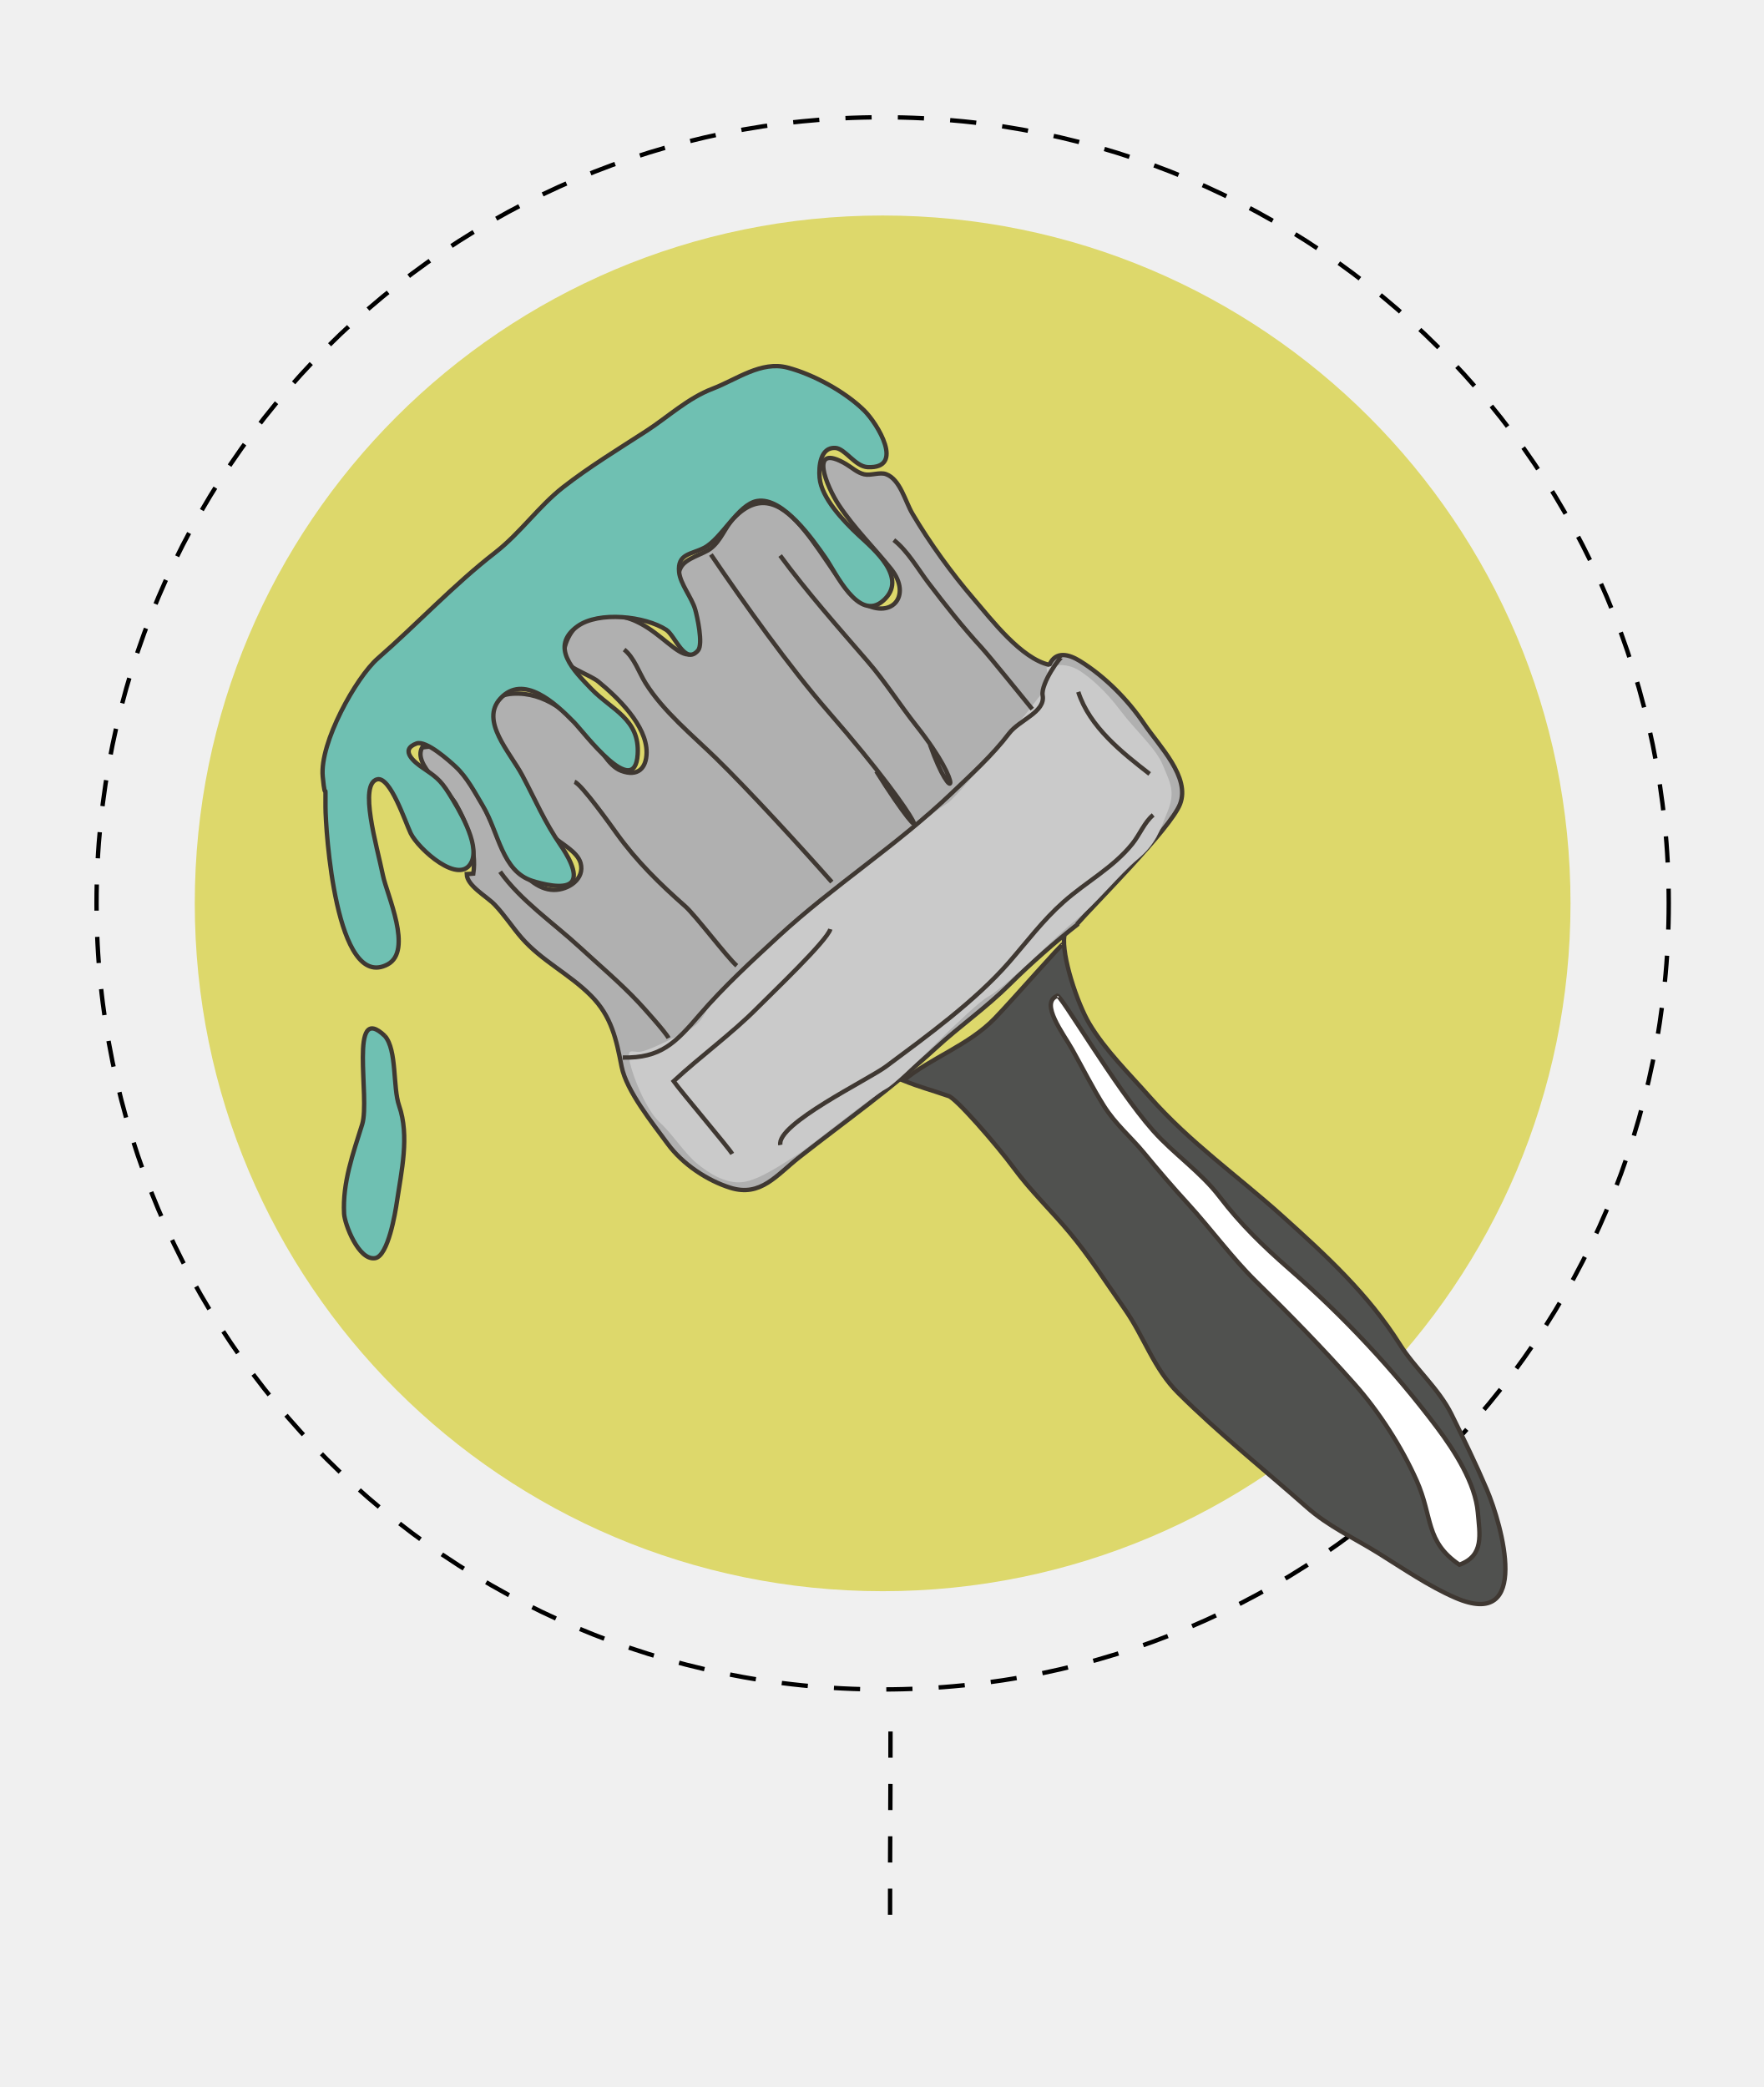
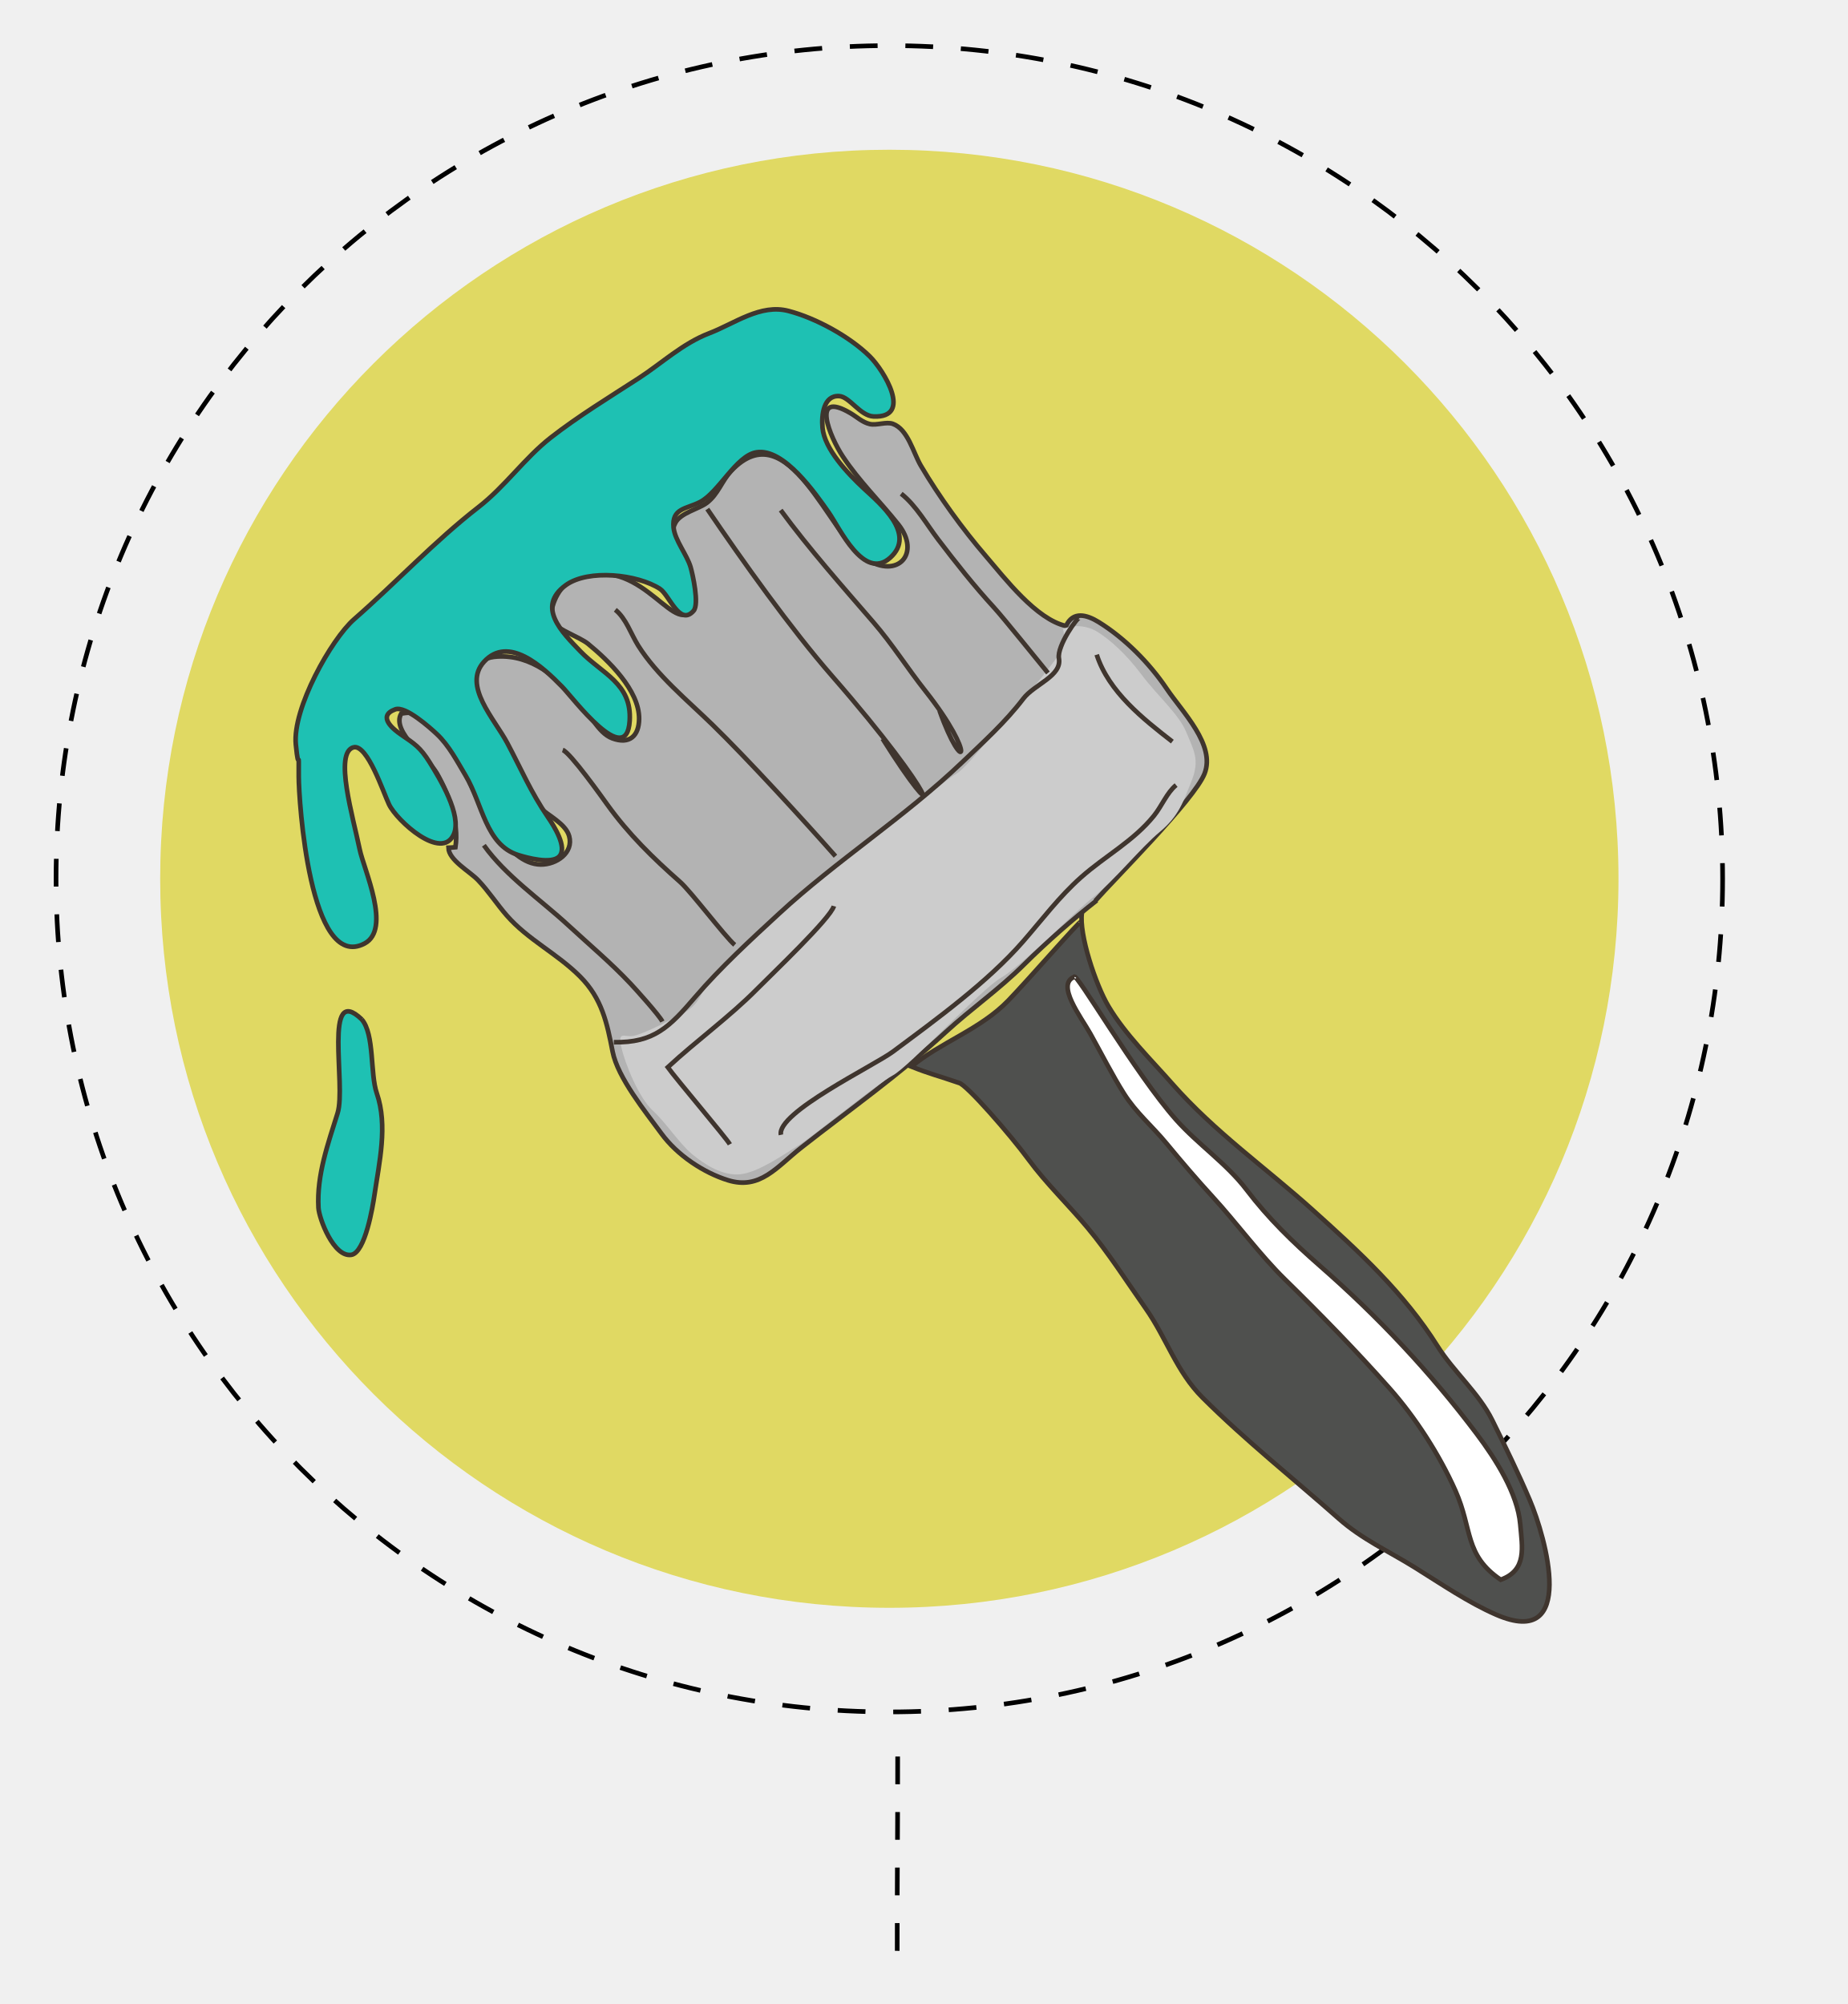
- <svg xmlns="http://www.w3.org/2000/svg" version="1.1" id="Capa_1" x="0px" y="0px" width="404px" height="478px" viewBox="0 0 404 478" enable-background="new 0 0 404 478" xml:space="preserve">
-   <path fill="none" stroke="#000000" stroke-miterlimit="10" stroke-dasharray="6" d="M382.191,206.902  c0,99.433-80.607,180.04-180.039,180.04c-99.436,0-180.043-80.607-180.043-180.04c0-99.434,80.607-180.044,180.043-180.044  C301.584,26.858,382.191,107.469,382.191,206.902z" />
-   <path fill="#DDD86B" d="M359.691,206.902c0,87.007-70.533,157.541-157.539,157.541c-87.01,0-157.544-70.534-157.544-157.541  c0-87.008,70.534-157.545,157.544-157.545C289.158,49.357,359.691,119.895,359.691,206.902z" />
+ <svg xmlns="http://www.w3.org/2000/svg" version="1.1" id="Capa_1" x="0px" y="0px" width="399.12px" height="433.06px" viewBox="0 0 399.12 433.06" style="enable-background:new 0 0 399.12 433.06;" xml:space="preserve">
+   <style type="text/css">
+ 
+ 	.st0{fill:#E0D963;}
+ 	.st1{fill:#FFFFFF;stroke:#3F352E;stroke-miterlimit:10;}
+ 	.st2{fill:none;stroke:#000000;stroke-miterlimit:10;stroke-dasharray:6;}
+ 	.st3{fill:#1EC1B3;stroke:#3F352E;stroke-miterlimit:10;}
+ 	.st4{fill:#CCCCCC;}
+ 	.st5{fill:none;stroke:#3F352E;stroke-miterlimit:10;}
+ 	.st6{fill:#B3B3B3;stroke:#3F352E;stroke-miterlimit:10;}
+ 	.st7{fill:#4F504E;stroke:#3F352E;stroke-miterlimit:10;}
+ 
+ </style>
+   <path class="st2" d="M372.191,189.902c0,99.433-80.607,180.04-180.039,180.04c-99.436,0-180.043-80.607-180.043-180.04  c0-99.434,80.607-180.044,180.043-180.044C291.584,9.858,372.191,90.469,372.191,189.902z" />
+   <path class="st0" d="M349.691,189.902c0,87.007-70.533,157.541-157.539,157.541c-87.01,0-157.544-70.534-157.544-157.541  c0-87.008,70.534-157.545,157.544-157.545C279.158,32.357,349.691,102.895,349.691,189.902z" />
  <g>
-     <path fill="#B0B0B0" stroke="#3F3832" stroke-miterlimit="10" d="M246.658,211.667c3.947-4.52,21.379-21.856,23.592-27.47   c2.447-6.191-4.742-13.27-8.18-18.372c-3.771-5.599-9.088-10.934-14.697-14.401c-2.568-1.586-5.568-2.43-7.037,0.855   c-6.455-1.427-13.211-10.311-17.381-15.165c-4.938-5.745-10.047-12.782-13.994-19.478c-1.676-2.847-2.777-7.83-6.029-9.035   c-1.426-0.533-3.496,0.382-5,0.035c-1.609-0.369-2.803-1.546-4.188-2.357c-8.726-5.123-4.407,5.211-1.634,9.386   c3.6,5.418,7.894,9.547,11.958,14.627c4.977,6.221-0.012,12.019-7.045,7.454c-7.885-5.114-16.609-32.059-29.017-19.006   c-2.054,2.161-2.821,5.05-5.3,6.936c-1.727,1.314-5.599,2.121-6.775,4.276c-1.683,3.09,0.972,6.485,2.053,9.407   c1.208,3.268,1.663,6.025,1.474,9.645c-4.525,5.134-11.784-13.877-26.596-6.169c-2.165,1.128-4.75,6.202-3.276,8.742   c0.828,1.427,5.757,3.146,7.462,4.545c4.348,3.556,11.108,10.035,11.041,16.238c-0.04,3.621-2.035,5.597-5.808,4.185   c-3.157-1.183-5.047-5.788-7.265-8.178c-4.591-4.956-10.165-9.92-17.565-9.488c-8.643,0.504-3.315,10.232-1.347,15.524   c2.439,6.561,5.195,12.117,10.423,17.045c1.865,1.756,5.698,3.541,6.446,6.222c1.008,3.619-2.767,6.178-6.126,6.15   c-7.444-0.065-13.032-12.588-15.639-18.365c-3.013-6.68-4.701-16.007-14.522-14.248c-2.235,3.956,5.84,9.639,7.712,12.912   c2.543,4.451,4.804,10.649,4.005,15.961c-0.49,0.035-1.025,0.112-1.512,0.123c0.074,2.68,4.561,5.08,6.394,6.993   c2.283,2.385,4.092,5.219,6.199,7.632c4.594,5.26,10.864,8.207,15.84,13.194c4.768,4.774,5.835,10.098,7.037,16.239   c1.101,5.617,7.112,13.008,10.529,17.68c3.482,4.759,9.168,8.473,14.38,10.101c6.979,2.179,10.587-2.921,15.864-7.055   c10.596-8.308,21.247-15.808,31.147-24.911c5.652-5.193,11.49-9.189,17.039-14.707c4.758-4.734,10.508-9.773,15.635-13.789" />
-     <path fill="#CACACA" d="M239.662,152.928c0,0,0.918,3.215-0.459,5.051c-1.379,1.837-5.512,7.35-6.891,8.5   c-1.379,1.147-13.09,16.304-15.615,17.681c-2.527,1.381-30.549,23.197-32.614,25.034c-2.068,1.839-18.832,16.535-20.672,19.292   c-1.835,2.755-2.065,5.512-5.97,7.578c-3.902,2.066-8.955,4.593-10.794,4.825c-1.838,0.228-3.193-1.156-2.4,2.406   c0.793,3.563,3.777,10.913,6.764,13.669c2.986,2.754,5.744,7.119,8.497,9.416c2.758,2.298,6.661,4.823,10.564,4.365   c3.905-0.462,9.417-4.365,12.403-6.202c2.985-1.838,16.993-13.321,20.44-15.158c3.445-1.838,19.291-18.832,23.426-21.128   c4.135-2.299,15.615-14.011,19.977-17.457c4.367-3.443,10.107-10.562,14.242-14.008c4.133-3.445,5.053-6.432,6.891-11.023   c1.84-4.595,0.457-6.662-1.146-10.564c-1.611-3.905-6.203-7.809-9.65-12.402c-3.443-4.591-6.887-7.578-9.414-9.188   C244.715,152.009,241.729,152.009,239.662,152.928z" />
-     <path fill="#50514F" stroke="#3F3832" stroke-miterlimit="10" d="M243.758,214.27c-0.672,4.614,2.973,15.552,5.729,20.179   c3.635,6.102,9.154,11.48,13.801,16.758c9.199,10.453,20.18,18.126,30.344,27.272c10.133,9.118,19.715,17.914,26.961,29.422   c3.484,5.534,8.932,10.137,11.838,16.019c2.848,5.764,5.576,11.342,8.078,17.21c3.469,8.134,10.324,32.452-7.266,24.786   c-6.01-2.618-11.832-6.627-17.633-10.235c-5.568-3.465-11.342-6.063-16.361-10.51c-9.75-8.634-20.059-16.811-29.416-26.136   c-5.631-5.61-7.785-12.854-12.244-19.211c-4.168-5.942-8.037-12.032-12.654-17.567c-4.102-4.916-8.896-9.499-12.699-14.676   c-3.926-5.348-13.473-16.304-15.041-16.569c-4.52-1.566-6.205-1.897-10.266-3.52c6.186-5.2,14.896-8.029,20.914-14.27   c4.5-4.663,15.635-17.48,15.621-16.94" />
-     <path fill="#6FC0B2" stroke="#3F3832" stroke-miterlimit="10" d="M88.156,237.283c-8.4-8.046-3.33,14.224-5.207,20.235   c-2.06,6.604-4.531,13.363-4.142,20.472c0.128,2.331,3.286,10.767,7.1,10.175c3.009-0.463,4.652-10.569,4.986-12.854   c1.04-7.068,2.934-15.088,0.515-22.059C89.938,249.022,90.95,240.53,88.156,237.283" />
-     <path fill="#6FC0B2" stroke="#3F3832" stroke-miterlimit="10" d="M86.4,178.488c-4.278,1.129-0.12,15.087,1.307,22.029   c0.904,4.404,6.949,17.254,1.057,20.375c-11.883,6.293-14.217-31.128-14.217-36.065c0-7.47,0.057,0.104-0.629-6.943   c-0.758-7.775,7.697-22.792,12.586-27.062c9.038-7.897,17.418-16.887,26.871-24.228c5.782-4.488,9.948-10.582,15.597-15.005   c5.891-4.608,12.804-8.825,19.026-12.854c4.972-3.221,9.495-7.517,15.228-9.714c5.553-2.126,11.068-6.413,17.148-4.823   c5.874,1.54,13.166,5.494,17.554,9.827c3.049,3.012,9.357,13.343,0.822,12.97c-2.921-0.127-5.174-4.269-7.448-4.401   c-3.398-0.192-3.825,4.147-3.585,6.854c0.407,4.562,5.385,9.838,8.968,13.163c3.477,3.23,11.387,9.791,5.637,14.926   c-5.697,5.089-10.939-6.478-13.276-9.804c-2.785-3.966-9.656-13.99-15.637-12.983c-4.365,0.732-8.119,8.642-12.154,10.733   c-3.012,1.557-6.124,1.294-5.721,5.527c0.263,2.748,2.9,5.846,3.685,8.578c0.431,1.491,1.896,7.962,0.639,9.406   c-3.005,3.448-5.244-3.434-7.273-4.749c-4.827-3.131-15.462-4.33-20.346-0.789c-6.42,4.656-0.859,10.118,3.166,14.3   c4.661,4.842,11.147,6.9,10.642,15.015c-0.658,10.593-12.255-4.975-14.603-7.374c-4.244-4.334-11.601-11.167-16.866-5.394   c-4.689,5.138,2.224,12.291,5.036,17.578c2.986,5.601,5.054,10.588,8.786,16.022c1.247,1.818,4.285,6.559,2.427,8.479   c-1.69,1.742-6.984,0.278-8.874-0.317c-7.015-2.208-7.69-11.011-11.357-17.169c-1.829-3.072-3.612-6.521-6.209-8.958   c-1.495-1.398-6.796-6.16-8.996-5.348c-4.066,1.497-0.232,4.431,1.227,5.43c2.976,2.046,4.15,2.725,6.227,6.046   c2.101,3.364,7.014,11.413,5.21,15.515c-2.595,5.895-12.314-2.901-14.001-6.444C92.801,188.213,89.397,177.826,86.4,178.488" />
-     <path fill="none" stroke="#3F3832" stroke-miterlimit="10" d="M190.168,212.805c-0.717,2.633-13.316,14.608-16.658,17.984   c-5.858,5.921-13.021,11.095-19.229,16.844c1.773,2.481,12.739,15.409,13.418,16.65" />
-     <path fill="none" stroke="#3F3832" stroke-miterlimit="10" d="M178.729,262.238c-1.017-4.758,20.195-14.996,24.197-17.977   c9.393-6.994,20.455-15.022,28.117-23.806c4.115-4.717,7.785-9.66,12.541-13.88c5.283-4.682,11.316-7.812,15.74-13.29   c1.689-2.094,2.811-5.017,4.789-6.627" />
-     <path fill="none" stroke="#3F3832" stroke-miterlimit="10" d="M246.955,158.472c2.574,8.032,10.09,13.931,16.342,18.791" />
-     <path fill="#FFFFFF" stroke="#3F3832" stroke-miterlimit="10" d="M242.102,228.113c-4.023,1.598,1.488,8.712,3.471,12.25   c2.32,4.142,4.758,8.977,7.258,12.936c2.641,4.184,6.037,6.966,9.15,10.729c3.357,4.062,6.537,7.787,10.1,11.676   c5.049,5.513,10.268,12.59,15.459,17.67c7.705,7.54,15.455,15.477,22.719,23.668c5.561,6.267,10.766,14.367,14.201,22.087   c3.725,8.366,1.893,13.884,9.781,19.248c5.742-2.078,4.65-7.007,4.227-11.98c-0.57-6.675-5.324-14.108-9.418-19.55   c-9.982-13.267-21.291-25.295-33.877-36.305c-5.895-5.158-11.082-10.186-15.842-16.434c-4.338-5.694-10.477-9.79-15.229-15.136   C255.369,249.147,242.281,226.635,242.102,228.113" />
-     <path fill="none" stroke="#3F3832" stroke-miterlimit="10" d="M142.63,242.219c8.677,0.18,12.055-3.325,17.614-9.806   c5.479-6.383,11.977-12.343,18.075-17.974c12.48-11.52,27.069-20.786,39.54-32.684c4.566-4.357,9.4-8.725,13.244-13.777   c2.367-3.109,8.373-4.886,7.691-8.702c-0.48-2.691,4.16-9.223,4.568-8.846" />
-     <path fill="none" stroke="#3F3832" stroke-miterlimit="10" d="M131.581,179.065c1.63,0.548,8.684,10.482,9.682,11.87   c4.575,6.351,9.832,11.492,15.678,16.646c2.326,2.05,9.659,11.763,11.799,13.61" />
-     <path fill="none" stroke="#3F3832" stroke-miterlimit="10" d="M114.542,199.655c4.712,6.631,12.208,11.729,18.218,17.276   c4.515,4.168,9.27,8.168,13.449,12.613c1.083,1.149,6.264,6.888,6.909,8.212" />
-     <path fill="none" stroke="#3F3832" stroke-miterlimit="10" d="M142.941,148.773c2.331,1.855,3.386,5.251,4.943,7.729   c4.08,6.482,10.628,11.821,16.082,17.139c7.452,7.261,19.736,20.668,26.543,28.381" />
-     <path fill="none" stroke="#3F3832" stroke-miterlimit="10" d="M162.818,127.001c7.625,11.22,17.999,25.807,26.944,36.065   c23.677,27.144,23.955,34.33,10.933,13.579" />
-     <path fill="none" stroke="#3F3832" stroke-miterlimit="10" d="M178.676,127.238c6.257,8.505,13.181,16.297,20.085,24.295   c4.035,4.673,7.34,9.927,11.17,14.769c11.371,14.382,8.178,18.736,3.061,4.245" />
-     <path fill="none" stroke="#3F3832" stroke-miterlimit="10" d="M204.709,123.689c3.188,2.496,5.549,6.691,7.982,9.881   c3.939,5.165,7.729,9.974,12.115,14.758c1.977,2.158,9.82,11.921,11.613,14.094" />
+     <path class="st6" d="M236.658,194.667c3.947-4.52,21.379-21.856,23.592-27.47c2.447-6.191-4.742-13.27-8.18-18.372   c-3.771-5.599-9.088-10.934-14.697-14.401c-2.568-1.586-5.568-2.43-7.037,0.855c-6.455-1.427-13.211-10.311-17.381-15.165   c-4.938-5.745-10.047-12.782-13.994-19.478c-1.676-2.847-2.777-7.83-6.029-9.035c-1.426-0.533-3.496,0.382-5,0.035   c-1.609-0.369-2.803-1.546-4.188-2.357c-8.727-5.123-4.408,5.211-1.635,9.386c3.6,5.418,7.895,9.547,11.959,14.627   c4.977,6.221-0.012,12.019-7.045,7.454c-7.885-5.114-16.609-32.059-29.018-19.006c-2.053,2.161-2.82,5.05-5.299,6.936   c-1.727,1.314-5.6,2.121-6.775,4.276c-1.684,3.09,0.971,6.485,2.053,9.407c1.207,3.268,1.662,6.025,1.473,9.645   c-4.525,5.134-11.783-13.877-26.596-6.169c-2.164,1.128-4.75,6.202-3.275,8.742c0.828,1.427,5.756,3.146,7.461,4.545   c4.348,3.556,11.109,10.035,11.041,16.238c-0.039,3.621-2.035,5.597-5.807,4.185c-3.158-1.183-5.047-5.788-7.266-8.178   c-4.59-4.956-10.164-9.92-17.564-9.488c-8.643,0.504-3.316,10.232-1.347,15.524c2.439,6.561,5.195,12.117,10.423,17.045   c1.865,1.756,5.697,3.541,6.445,6.222c1.008,3.619-2.766,6.178-6.125,6.15c-7.445-0.065-13.033-12.588-15.639-18.365   c-3.013-6.68-4.701-16.007-14.522-14.248c-2.235,3.956,5.84,9.639,7.712,12.912c2.543,4.451,4.804,10.649,4.005,15.961   c-0.49,0.035-1.025,0.112-1.512,0.123c0.074,2.68,4.561,5.08,6.394,6.993c2.283,2.385,4.092,5.219,6.2,7.632   c4.594,5.26,10.863,8.207,15.84,13.194c4.768,4.774,5.834,10.098,7.037,16.239c1.1,5.617,7.111,13.008,10.529,17.68   c3.482,4.759,9.168,8.473,14.379,10.101c6.98,2.179,10.588-2.921,15.865-7.055c10.596-8.308,21.246-15.808,31.146-24.911   c5.652-5.193,11.49-9.189,17.039-14.707c4.758-4.734,10.508-9.773,15.635-13.789" />
+     <path class="st4" d="M229.662,135.928c0,0,0.918,3.215-0.459,5.051c-1.379,1.837-5.512,7.35-6.891,8.5   c-1.379,1.147-13.09,16.304-15.615,17.681c-2.527,1.381-30.549,23.197-32.613,25.034c-2.068,1.839-18.832,16.535-20.672,19.292   c-1.836,2.755-2.066,5.512-5.971,7.578c-3.902,2.066-8.955,4.593-10.793,4.825c-1.838,0.228-3.193-1.156-2.4,2.406   c0.793,3.563,3.777,10.913,6.764,13.669c2.986,2.754,5.744,7.119,8.496,9.416c2.758,2.298,6.662,4.823,10.564,4.365   c3.906-0.462,9.418-4.365,12.404-6.202c2.984-1.838,16.992-13.321,20.439-15.158c3.445-1.838,19.291-18.832,23.426-21.128   c4.135-2.299,15.615-14.011,19.977-17.457c4.367-3.443,10.107-10.562,14.242-14.008c4.133-3.445,5.053-6.432,6.891-11.023   c1.84-4.595,0.457-6.662-1.146-10.564c-1.611-3.905-6.203-7.809-9.65-12.402c-3.443-4.591-6.887-7.578-9.414-9.188   C234.715,135.009,231.729,135.009,229.662,135.928z" />
+     <path class="st7" d="M233.758,197.27c-0.672,4.614,2.973,15.552,5.729,20.179c3.635,6.102,9.154,11.48,13.801,16.758   c9.199,10.453,20.18,18.126,30.344,27.272c10.133,9.118,19.715,17.914,26.961,29.422c3.484,5.534,8.932,10.137,11.838,16.019   c2.848,5.764,5.576,11.342,8.078,17.21c3.469,8.134,10.324,32.452-7.266,24.786c-6.01-2.618-11.832-6.627-17.633-10.235   c-5.568-3.465-11.342-6.063-16.361-10.51c-9.75-8.634-20.059-16.811-29.416-26.136c-5.631-5.61-7.785-12.854-12.244-19.211   c-4.168-5.942-8.037-12.032-12.654-17.567c-4.102-4.916-8.896-9.499-12.699-14.676c-3.926-5.348-13.473-16.304-15.041-16.569   c-4.52-1.566-6.205-1.897-10.266-3.52c6.186-5.2,14.896-8.029,20.914-14.27c4.5-4.663,15.635-17.48,15.621-16.94" />
+     <path class="st3" d="M78.156,220.283c-8.4-8.046-3.33,14.224-5.207,20.235c-2.06,6.604-4.531,13.363-4.142,20.472   c0.128,2.331,3.286,10.767,7.1,10.175c3.009-0.463,4.652-10.569,4.986-12.854c1.04-7.068,2.934-15.088,0.515-22.059   C79.938,232.022,80.95,223.53,78.156,220.283" />
+     <path class="st3" d="M76.4,161.488c-4.278,1.129-0.12,15.087,1.307,22.029c0.904,4.404,6.949,17.254,1.057,20.375   c-11.883,6.293-14.217-31.128-14.217-36.065c0-7.47,0.057,0.104-0.629-6.943c-0.758-7.775,7.697-22.792,12.586-27.062   c9.038-7.897,17.418-16.887,26.871-24.228c5.782-4.488,9.948-10.582,15.596-15.005c5.891-4.608,12.805-8.825,19.027-12.854   c4.971-3.221,9.494-7.517,15.227-9.714c5.553-2.126,11.068-6.413,17.148-4.823c5.875,1.54,13.166,5.494,17.555,9.827   c3.049,3.012,9.357,13.343,0.822,12.97c-2.922-0.127-5.174-4.269-7.447-4.401c-3.398-0.192-3.826,4.147-3.586,6.854   c0.408,4.562,5.385,9.838,8.969,13.163c3.477,3.23,11.387,9.791,5.637,14.926c-5.697,5.089-10.939-6.478-13.275-9.804   c-2.785-3.966-9.656-13.99-15.637-12.983c-4.365,0.732-8.119,8.642-12.154,10.733c-3.012,1.557-6.125,1.294-5.721,5.527   c0.262,2.748,2.9,5.846,3.684,8.578c0.432,1.491,1.896,7.962,0.639,9.406c-3.004,3.448-5.244-3.434-7.273-4.749   c-4.826-3.131-15.461-4.33-20.346-0.789c-6.42,4.656-0.859,10.118,3.166,14.3c4.662,4.842,11.148,6.9,10.643,15.015   c-0.658,10.593-12.256-4.975-14.604-7.374c-4.244-4.334-11.6-11.167-16.866-5.394c-4.689,5.138,2.224,12.291,5.036,17.578   c2.986,5.601,5.055,10.588,8.787,16.022c1.246,1.818,4.285,6.559,2.426,8.479c-1.689,1.742-6.984,0.278-8.873-0.317   c-7.015-2.208-7.691-11.011-11.358-17.169c-1.829-3.072-3.612-6.521-6.209-8.958c-1.495-1.398-6.796-6.16-8.996-5.348   c-4.066,1.497-0.232,4.431,1.227,5.43c2.976,2.046,4.15,2.725,6.227,6.046c2.101,3.364,7.014,11.413,5.21,15.515   c-2.595,5.895-12.314-2.901-14.001-6.444C82.801,171.213,79.397,160.826,76.4,161.488" />
+     <path class="st5" d="M180.168,195.805c-0.717,2.633-13.316,14.608-16.658,17.984c-5.857,5.921-13.021,11.095-19.229,16.844   c1.773,2.481,12.738,15.409,13.418,16.65" />
+     <path class="st5" d="M168.729,245.238c-1.016-4.758,20.195-14.996,24.197-17.977c9.393-6.994,20.455-15.022,28.117-23.806   c4.115-4.717,7.785-9.66,12.541-13.88c5.283-4.682,11.316-7.812,15.74-13.29c1.689-2.094,2.811-5.017,4.789-6.627" />
+     <path class="st5" d="M236.955,141.472c2.574,8.032,10.09,13.931,16.342,18.791" />
+     <path class="st1" d="M232.102,211.113c-4.023,1.598,1.488,8.712,3.471,12.25c2.32,4.142,4.758,8.977,7.258,12.936   c2.641,4.184,6.037,6.966,9.15,10.729c3.357,4.062,6.537,7.787,10.1,11.676c5.049,5.513,10.268,12.59,15.459,17.67   c7.705,7.54,15.455,15.477,22.719,23.668c5.561,6.267,10.766,14.367,14.201,22.087c3.725,8.366,1.893,13.884,9.781,19.248   c5.742-2.078,4.65-7.007,4.227-11.98c-0.57-6.675-5.324-14.108-9.418-19.55c-9.982-13.267-21.291-25.295-33.877-36.305   c-5.895-5.158-11.082-10.186-15.842-16.434c-4.338-5.694-10.477-9.79-15.229-15.136   C245.369,232.147,232.281,209.635,232.102,211.113" />
+     <path class="st5" d="M132.631,225.219c8.676,0.18,12.055-3.325,17.613-9.806c5.48-6.383,11.977-12.343,18.076-17.974   c12.48-11.52,27.068-20.786,39.539-32.684c4.566-4.357,9.4-8.725,13.244-13.777c2.367-3.109,8.373-4.886,7.691-8.702   c-0.48-2.691,4.16-9.223,4.568-8.846" />
+     <path class="st5" d="M121.58,162.065c1.631,0.548,8.684,10.482,9.682,11.87c4.576,6.351,9.832,11.492,15.678,16.646   c2.326,2.05,9.66,11.763,11.799,13.61" />
+     <path class="st5" d="M104.542,182.655c4.712,6.631,12.208,11.729,18.218,17.276c4.514,4.168,9.27,8.168,13.449,12.613   c1.082,1.149,6.264,6.888,6.908,8.212" />
+     <path class="st5" d="M132.941,131.773c2.33,1.855,3.385,5.251,4.943,7.729c4.08,6.482,10.627,11.821,16.082,17.139   c7.451,7.261,19.736,20.668,26.543,28.381" />
+     <path class="st5" d="M152.818,110.001c7.625,11.22,17.998,25.807,26.943,36.065c23.678,27.144,23.955,34.33,10.934,13.579" />
+     <path class="st5" d="M168.676,110.238c6.258,8.505,13.182,16.297,20.086,24.295c4.035,4.673,7.34,9.927,11.17,14.769   c11.371,14.382,8.178,18.736,3.061,4.245" />
+     <path class="st5" d="M194.709,106.689c3.188,2.496,5.549,6.691,7.982,9.881c3.939,5.165,7.729,9.974,12.115,14.758   c1.977,2.158,9.82,11.921,11.613,14.094" />
  </g>
-   <path fill="none" stroke="#000000" stroke-miterlimit="10" stroke-dasharray="6" d="M203.951,396.575  c0,23.317-0.109,19.372-0.098,42.425" />
+   <path class="st2" d="M193.951,379.575c0,23.317-0.109,19.372-0.098,42.425" />
+   <g>
+ </g>
+   <g>
+ </g>
+   <g>
+ </g>
+   <g>
+ </g>
+   <g>
+ </g>
+   <g>
+ </g>
</svg>
